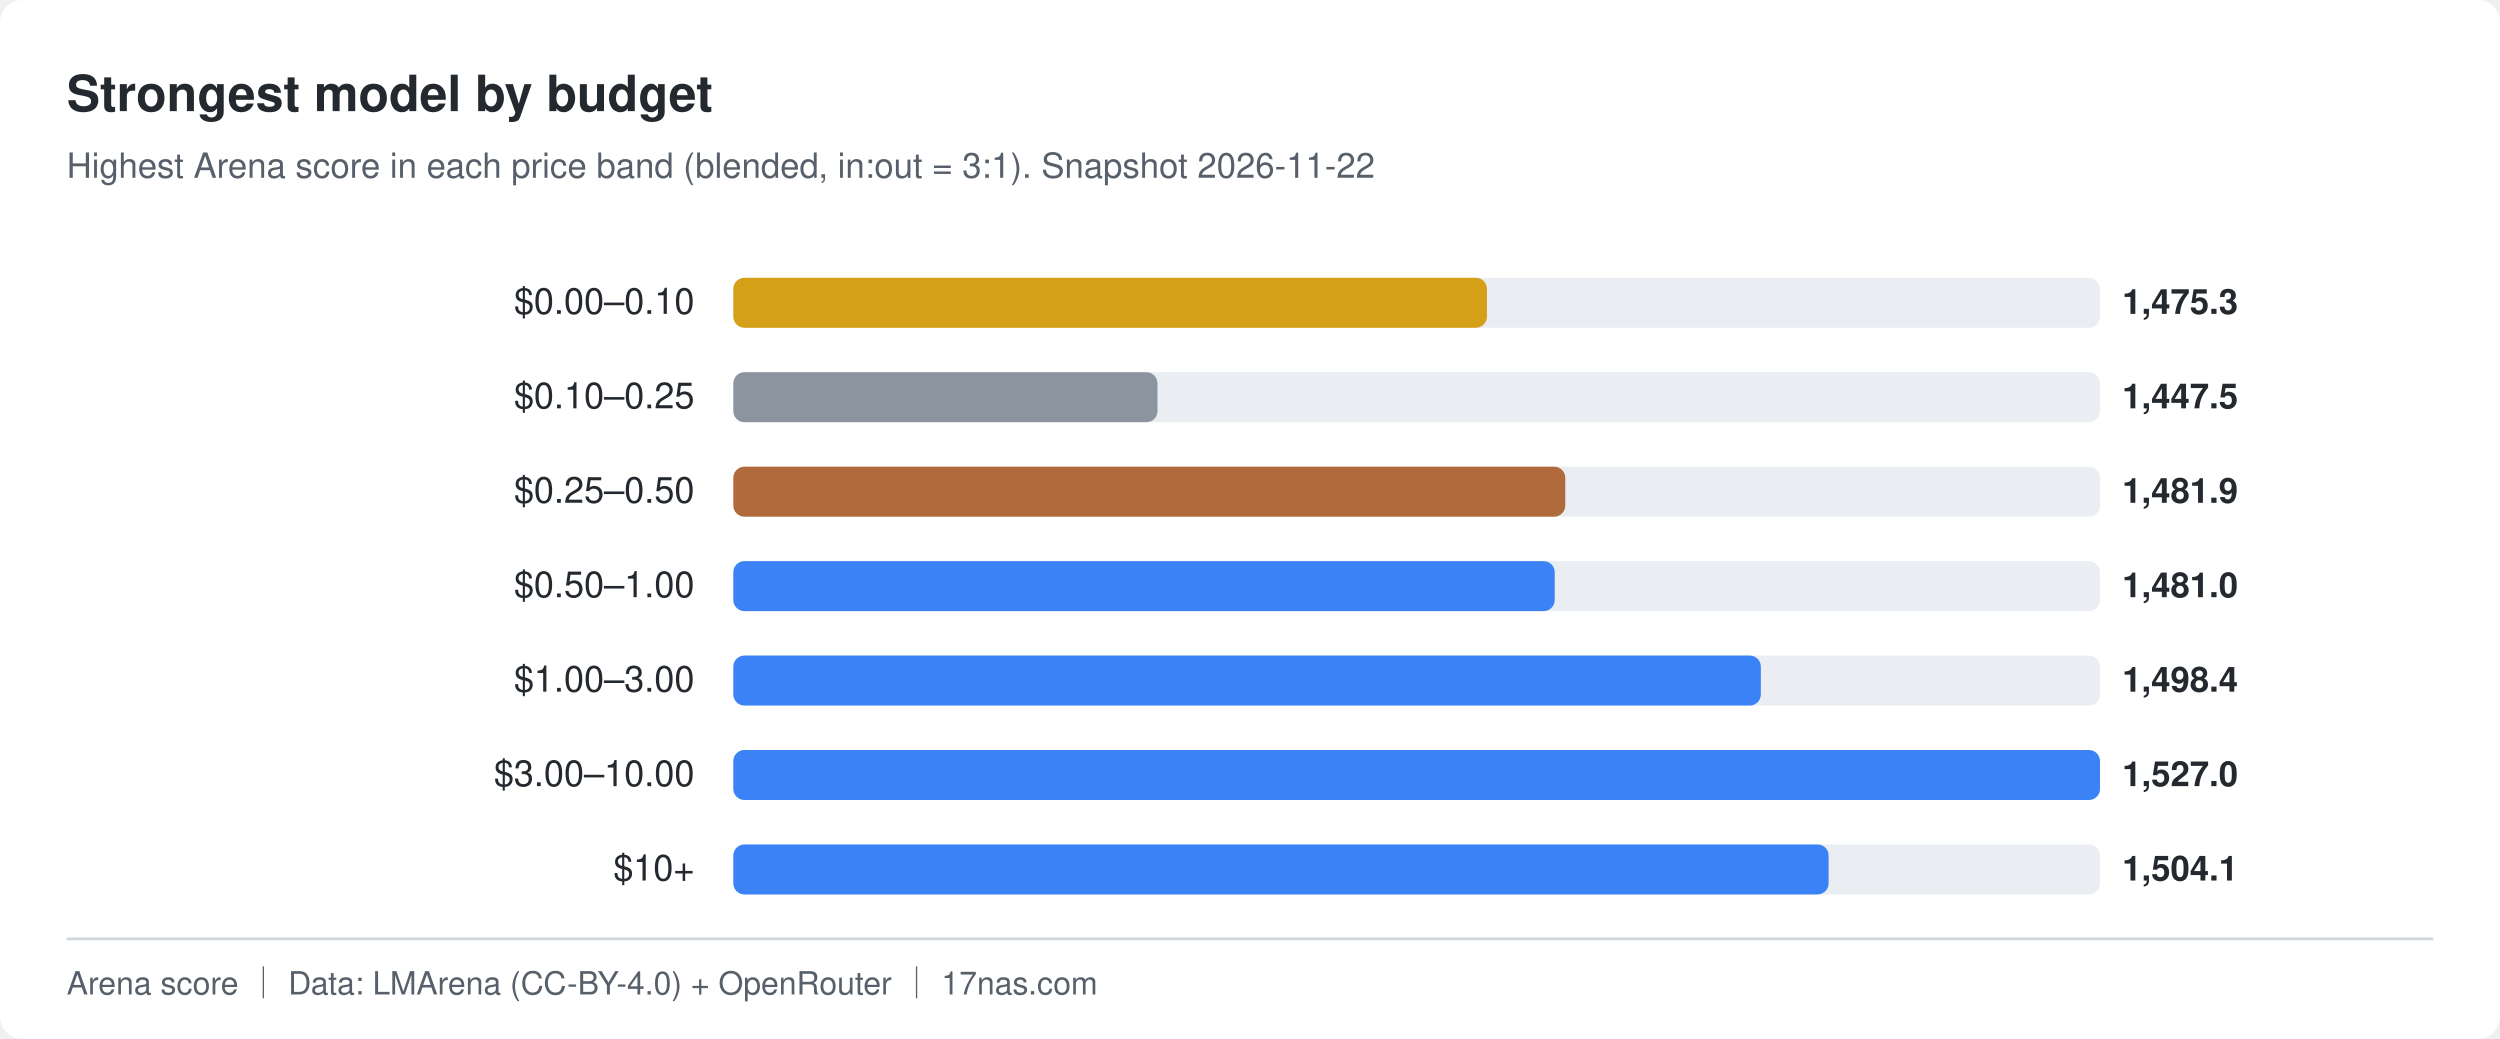
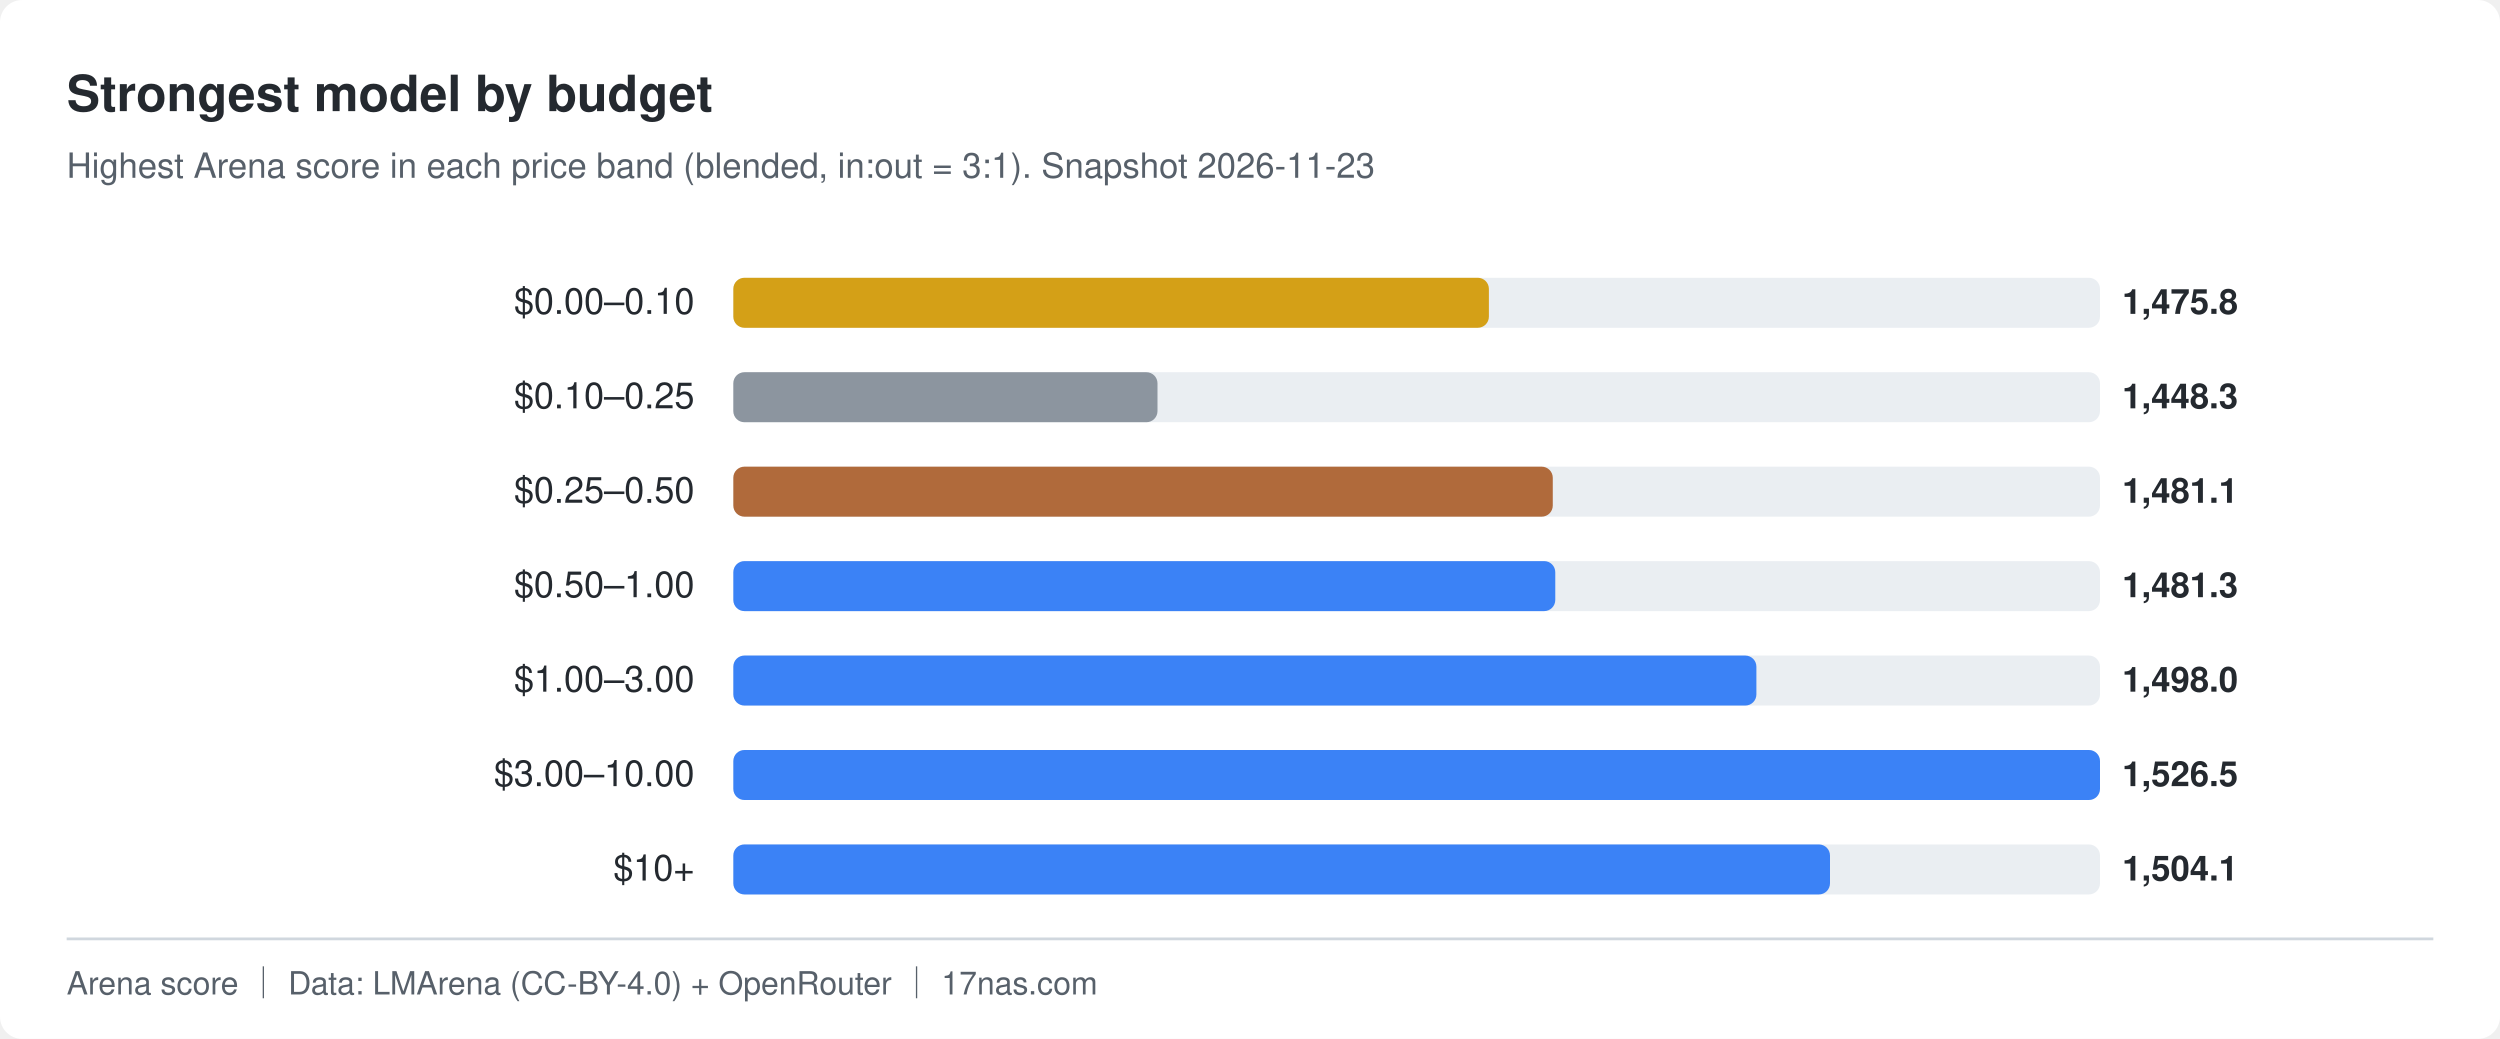
<svg xmlns="http://www.w3.org/2000/svg" width="900" height="374" viewBox="0 0 900 374" role="img" aria-label="Strongest model by budget">
  <style>
    .bg { fill: #ffffff; }
    .fg { fill: #24292f; }
    .muted { fill: #57606a; }
    .track { fill: #eaeef2; }
    .axis { stroke: #d0d7de; }
    @media (prefers-color-scheme: dark) {
      .bg { fill: #0d1117; }
      .fg { fill: #e6edf3; }
      .muted { fill: #8b949e; }
      .track { fill: #21262d; }
      .axis { stroke: #30363d; }
    }
  </style>
  <rect class="bg" x="0" y="0" width="900" height="374" rx="8" />
  <text class="fg" x="24" y="40" font-family="-apple-system,BlinkMacSystemFont,Segoe UI,Helvetica,Arial,sans-serif" font-size="18" font-weight="600">Strongest model by budget</text>
-   <text class="muted" x="24" y="64" font-family="-apple-system,BlinkMacSystemFont,Segoe UI,Helvetica,Arial,sans-serif" font-size="12.5">Highest Arena score in each price band (blended, in:out = 3:1). Snapshot 2026-11-22</text>
+   <text class="muted" x="24" y="64" font-family="-apple-system,BlinkMacSystemFont,Segoe UI,Helvetica,Arial,sans-serif" font-size="12.5">Highest Arena score in each price band (blended, in:out = 3:1). Snapshot 2026-11-23</text>
  <text class="fg" x="250" y="113" text-anchor="end" font-family="-apple-system,BlinkMacSystemFont,Segoe UI,Helvetica,Arial,sans-serif" font-size="13">$0.00–0.10</text>
  <rect class="track" x="264" y="100" width="492" height="18" rx="4" />
-   <rect x="264" y="100" width="271.3" height="18" rx="4" fill="#d4a017" />
-   <text class="fg" x="764" y="113" font-family="-apple-system,BlinkMacSystemFont,Segoe UI,Helvetica,Arial,sans-serif" font-size="12.5" font-weight="600">1,475.3</text>
+   <rect x="264" y="100" width="272.0" height="18" rx="4" fill="#d4a017" />
+   <text class="fg" x="764" y="113" font-family="-apple-system,BlinkMacSystemFont,Segoe UI,Helvetica,Arial,sans-serif" font-size="12.5" font-weight="600">1,475.8</text>
  <text class="fg" x="250" y="147" text-anchor="end" font-family="-apple-system,BlinkMacSystemFont,Segoe UI,Helvetica,Arial,sans-serif" font-size="13">$0.10–0.25</text>
  <rect class="track" x="264" y="134" width="492" height="18" rx="4" />
  <rect x="264" y="134" width="152.7" height="18" rx="4" fill="#8c959f" />
-   <text class="fg" x="764" y="147" font-family="-apple-system,BlinkMacSystemFont,Segoe UI,Helvetica,Arial,sans-serif" font-size="12.5" font-weight="600">1,447.5</text>
+   <text class="fg" x="764" y="147" font-family="-apple-system,BlinkMacSystemFont,Segoe UI,Helvetica,Arial,sans-serif" font-size="12.5" font-weight="600">1,448.3</text>
  <text class="fg" x="250" y="181" text-anchor="end" font-family="-apple-system,BlinkMacSystemFont,Segoe UI,Helvetica,Arial,sans-serif" font-size="13">$0.25–0.50</text>
  <rect class="track" x="264" y="168" width="492" height="18" rx="4" />
-   <rect x="264" y="168" width="299.5" height="18" rx="4" fill="#b06a3b" />
-   <text class="fg" x="764" y="181" font-family="-apple-system,BlinkMacSystemFont,Segoe UI,Helvetica,Arial,sans-serif" font-size="12.5" font-weight="600">1,481.9</text>
+   <rect x="264" y="168" width="295.0" height="18" rx="4" fill="#b06a3b" />
+   <text class="fg" x="764" y="181" font-family="-apple-system,BlinkMacSystemFont,Segoe UI,Helvetica,Arial,sans-serif" font-size="12.5" font-weight="600">1,481.1</text>
  <text class="fg" x="250" y="215" text-anchor="end" font-family="-apple-system,BlinkMacSystemFont,Segoe UI,Helvetica,Arial,sans-serif" font-size="13">$0.50–1.00</text>
  <rect class="track" x="264" y="202" width="492" height="18" rx="4" />
-   <rect x="264" y="202" width="295.7" height="18" rx="4" fill="#3b82f6" />
-   <text class="fg" x="764" y="215" font-family="-apple-system,BlinkMacSystemFont,Segoe UI,Helvetica,Arial,sans-serif" font-size="12.5" font-weight="600">1,481.0</text>
+   <rect x="264" y="202" width="295.9" height="18" rx="4" fill="#3b82f6" />
+   <text class="fg" x="764" y="215" font-family="-apple-system,BlinkMacSystemFont,Segoe UI,Helvetica,Arial,sans-serif" font-size="12.5" font-weight="600">1,481.3</text>
  <text class="fg" x="250" y="249" text-anchor="end" font-family="-apple-system,BlinkMacSystemFont,Segoe UI,Helvetica,Arial,sans-serif" font-size="13">$1.00–3.00</text>
  <rect class="track" x="264" y="236" width="492" height="18" rx="4" />
-   <rect x="264" y="236" width="369.9" height="18" rx="4" fill="#3b82f6" />
-   <text class="fg" x="764" y="249" font-family="-apple-system,BlinkMacSystemFont,Segoe UI,Helvetica,Arial,sans-serif" font-size="12.5" font-weight="600">1,498.4</text>
+   <rect x="264" y="236" width="368.3" height="18" rx="4" fill="#3b82f6" />
+   <text class="fg" x="764" y="249" font-family="-apple-system,BlinkMacSystemFont,Segoe UI,Helvetica,Arial,sans-serif" font-size="12.5" font-weight="600">1,498.0</text>
  <text class="fg" x="250" y="283" text-anchor="end" font-family="-apple-system,BlinkMacSystemFont,Segoe UI,Helvetica,Arial,sans-serif" font-size="13">$3.00–10.00</text>
  <rect class="track" x="264" y="270" width="492" height="18" rx="4" />
  <rect x="264" y="270" width="492.0" height="18" rx="4" fill="#3b82f6" />
-   <text class="fg" x="764" y="283" font-family="-apple-system,BlinkMacSystemFont,Segoe UI,Helvetica,Arial,sans-serif" font-size="12.5" font-weight="600">1,527.0</text>
+   <text class="fg" x="764" y="283" font-family="-apple-system,BlinkMacSystemFont,Segoe UI,Helvetica,Arial,sans-serif" font-size="12.5" font-weight="600">1,526.5</text>
  <text class="fg" x="250" y="317" text-anchor="end" font-family="-apple-system,BlinkMacSystemFont,Segoe UI,Helvetica,Arial,sans-serif" font-size="13">$10+</text>
  <rect class="track" x="264" y="304" width="492" height="18" rx="4" />
-   <rect x="264" y="304" width="394.3" height="18" rx="4" fill="#3b82f6" />
+   <rect x="264" y="304" width="394.8" height="18" rx="4" fill="#3b82f6" />
  <text class="fg" x="764" y="317" font-family="-apple-system,BlinkMacSystemFont,Segoe UI,Helvetica,Arial,sans-serif" font-size="12.5" font-weight="600">1,504.1</text>
  <line class="axis" x1="24" y1="338" x2="876" y2="338" stroke-width="1" />
  <text class="muted" x="24" y="358" font-family="-apple-system,BlinkMacSystemFont,Segoe UI,Helvetica,Arial,sans-serif" font-size="11.5">Arena score ｜ Data: LMArena (CC-BY-4.0) + OpenRouter ｜ 17nas.com</text>
</svg>
